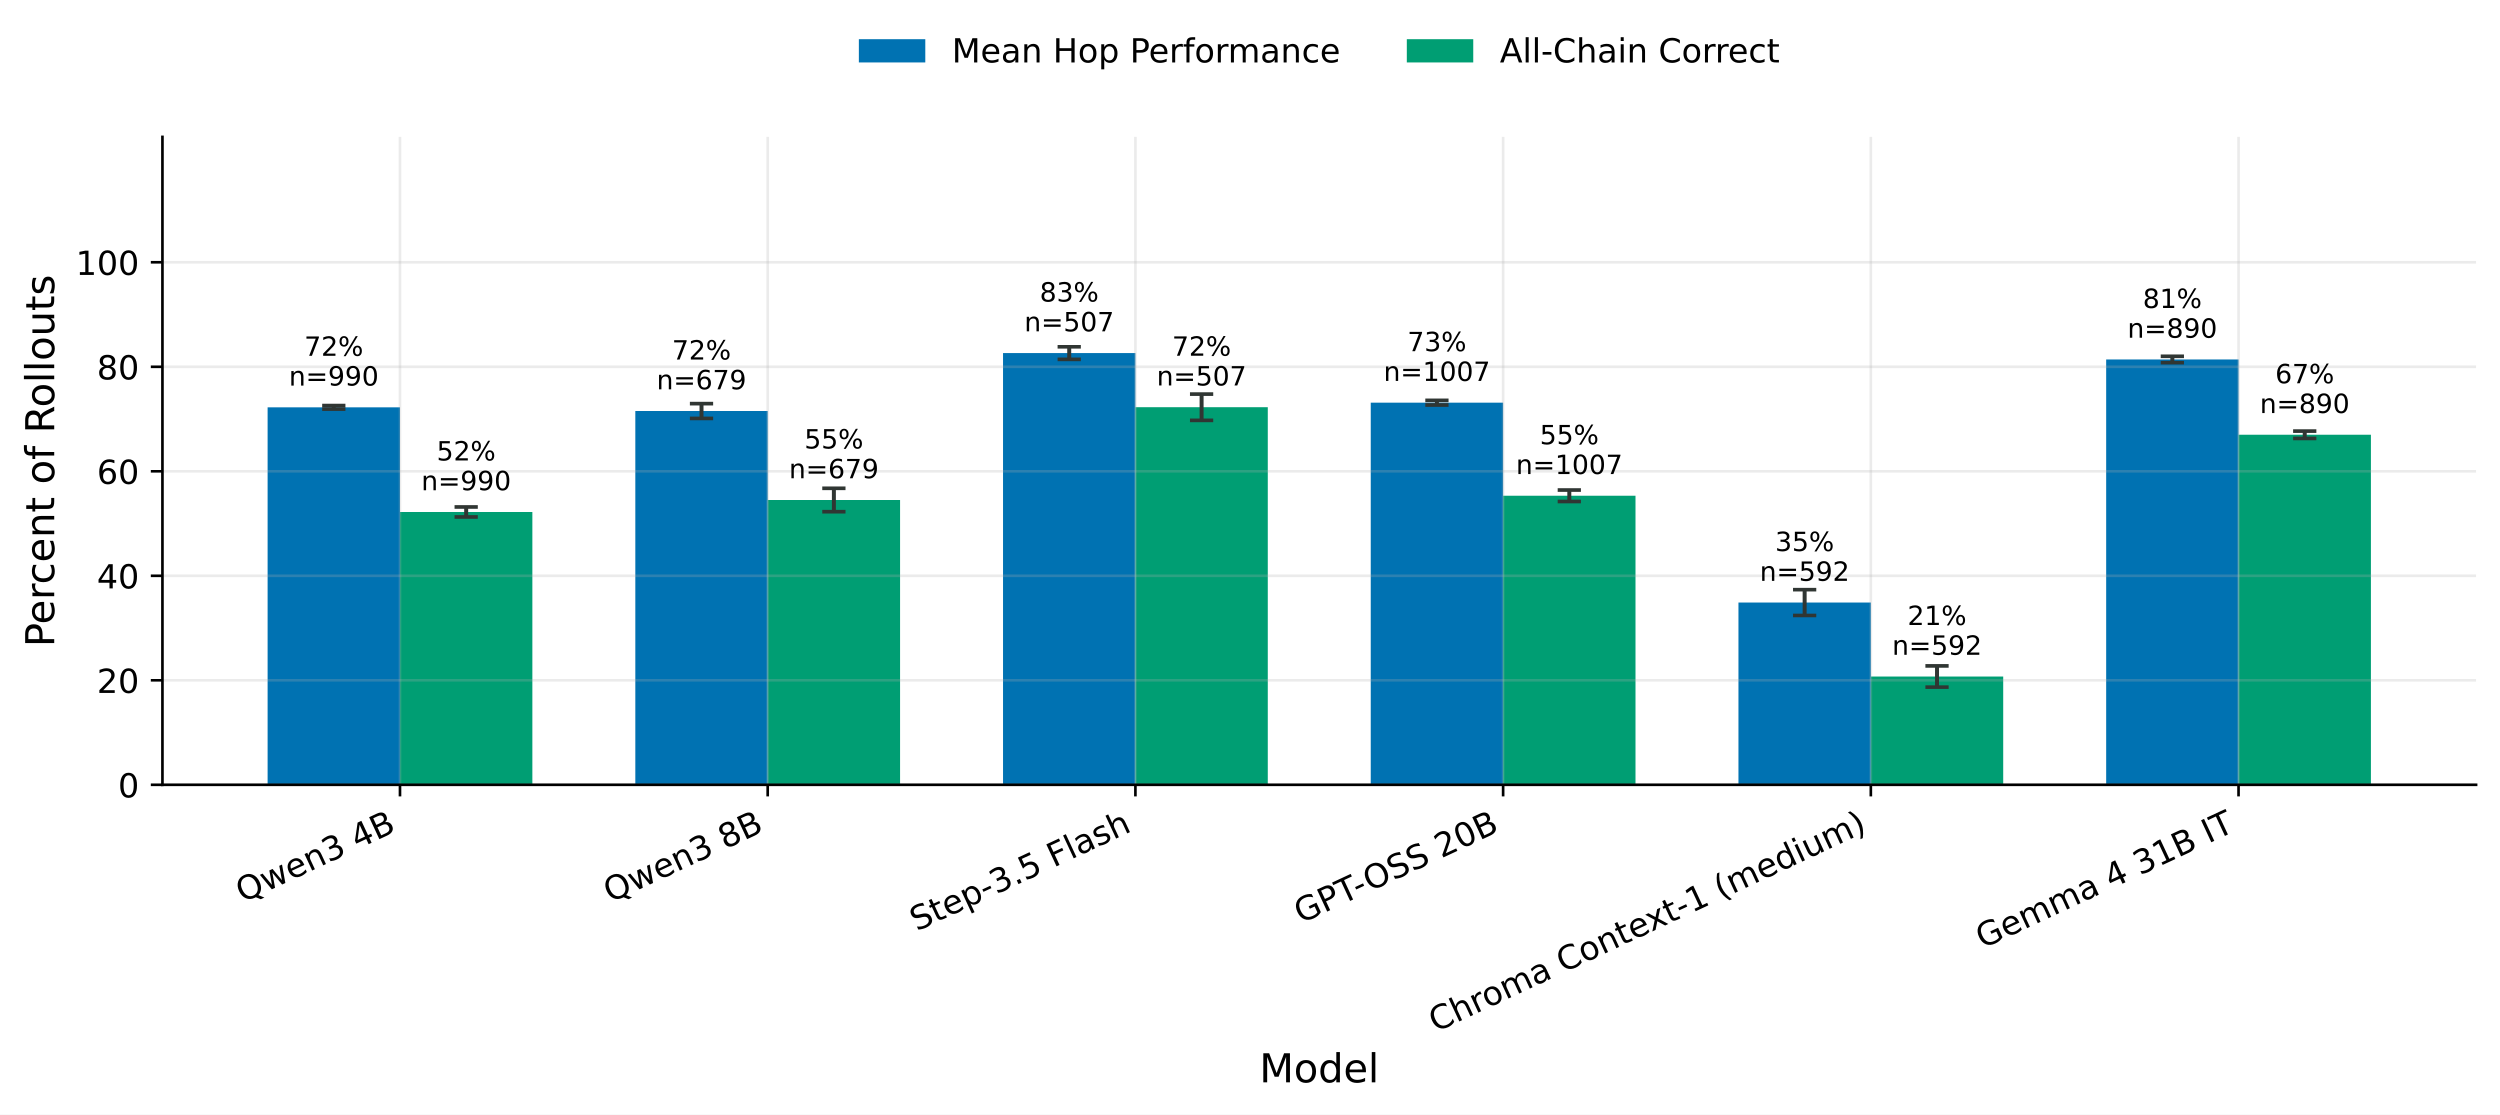
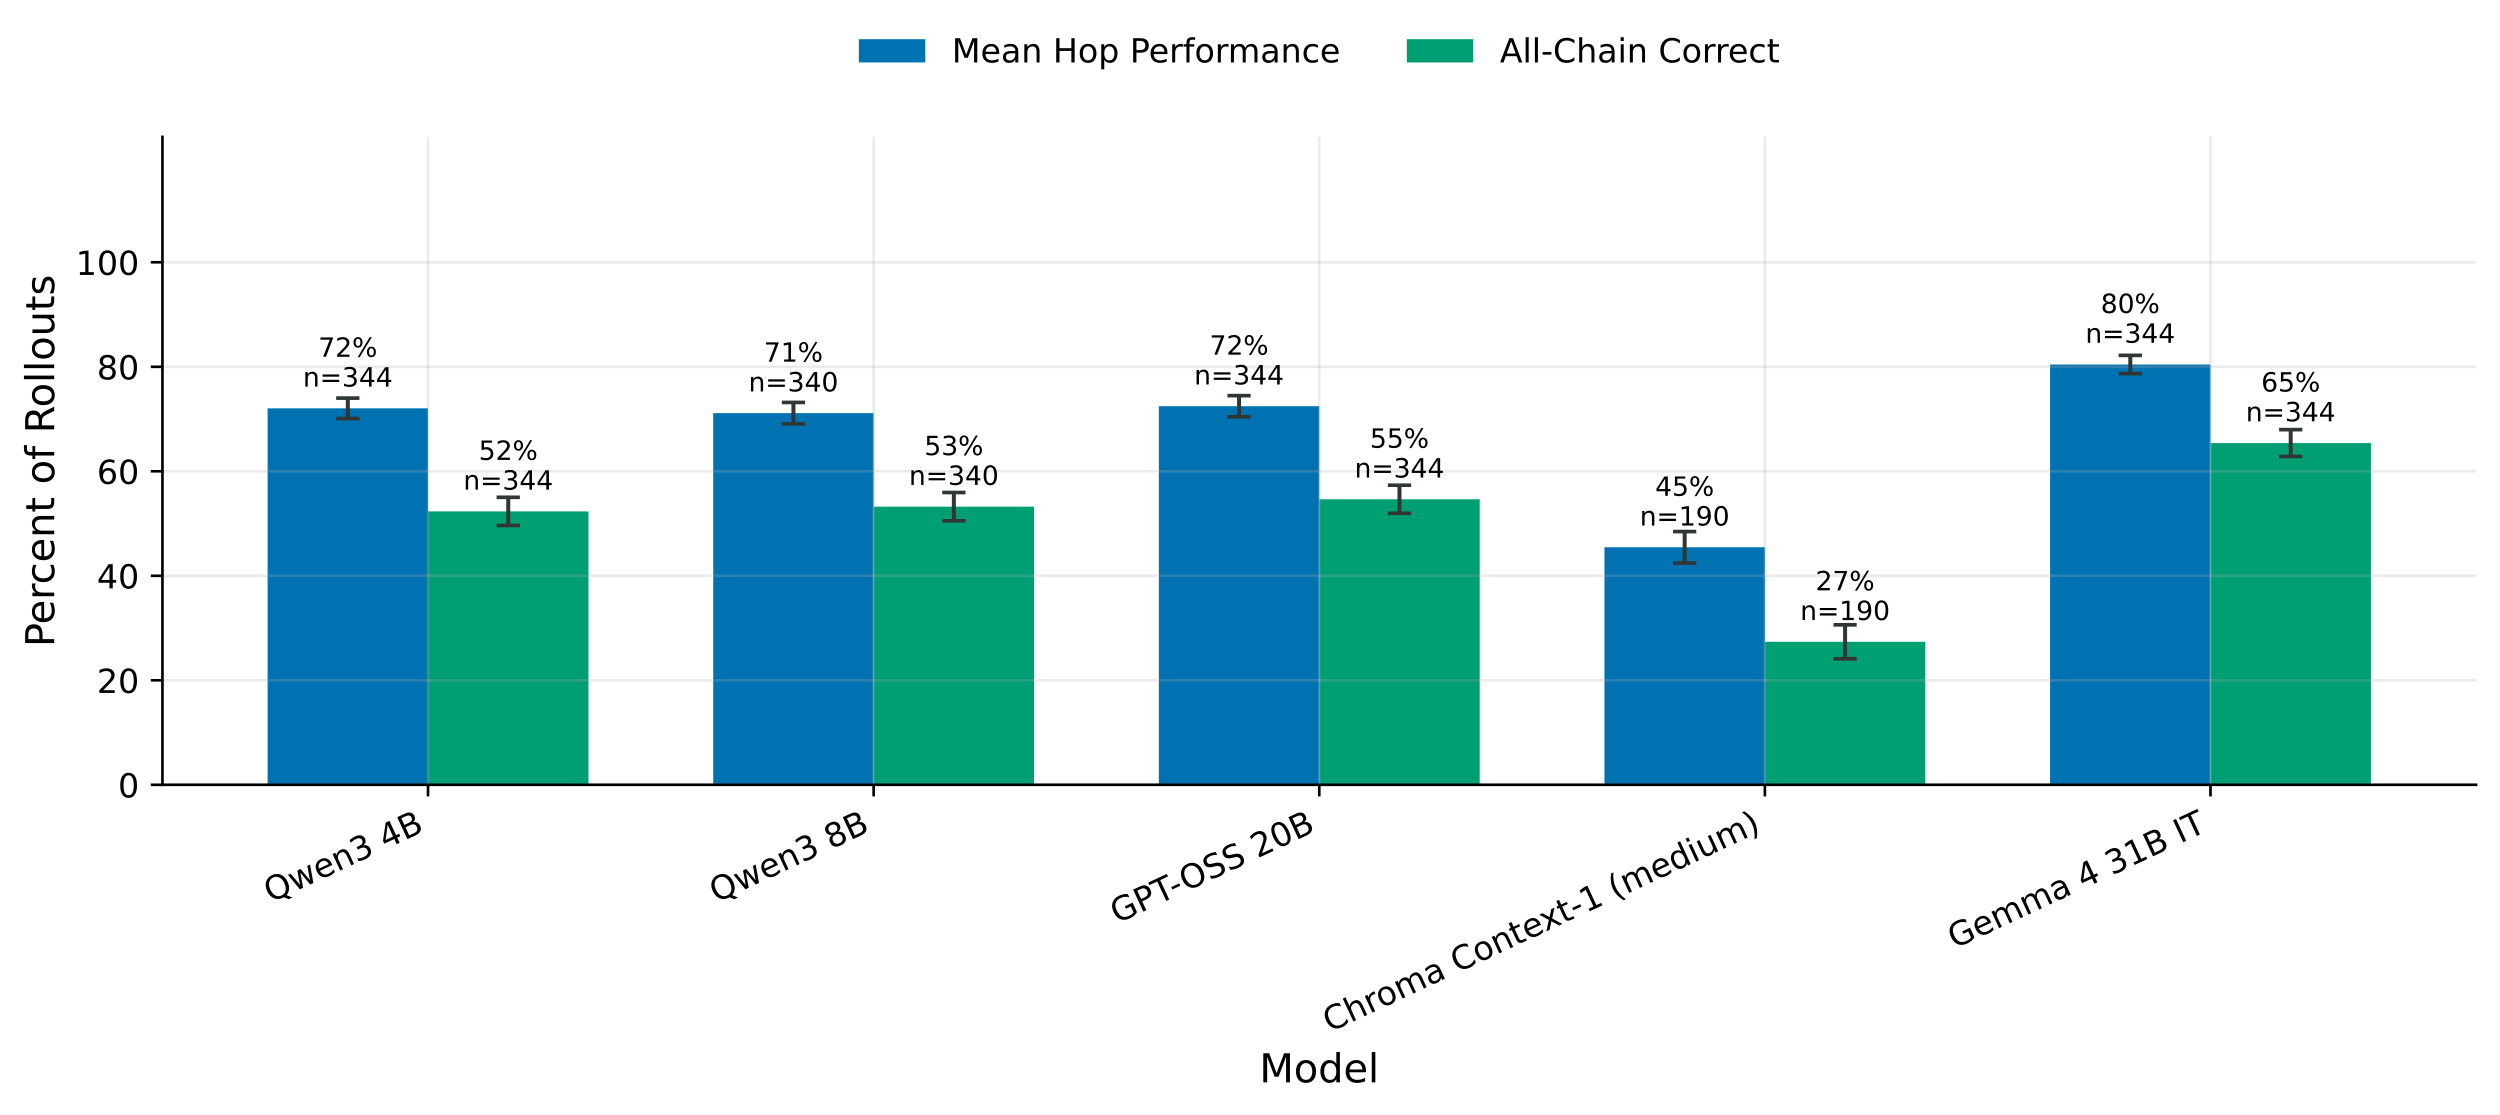
<svg xmlns="http://www.w3.org/2000/svg" xmlns:xlink="http://www.w3.org/1999/xlink" width="752.591pt" height="335.527pt" viewBox="0 0 752.591 335.527" version="1.1">
  <defs>
    <style type="text/css">*{stroke-linejoin: round; stroke-linecap: butt}</style>
  </defs>
  <g id="figure_1">
    <g id="patch_1">
      <path d="M 0 335.527 L 752.591 335.527 L 752.591 0 L 0 0 z " style="fill: #ffffff" />
    </g>
    <g id="axes_1">
      <g id="patch_2">
        <path d="M 48.901 236.254 L 745.391 236.254 L 745.391 41.209 L 48.901 41.209 z " style="fill: #ffffff" />
      </g>
      <g id="patch_3">
-         <path d="M 80.56 236.254 L 120.41 236.254 L 120.41 122.617 L 80.56 122.617 z " clip-path="url(#paaf85c815a)" style="fill: #0072b2" />
+         <path d="M 80.56 236.254 L 128.853 236.254 L 128.853 122.916 L 80.56 122.916 z " clip-path="url(#pded5671232)" style="fill: #0072b2" />
      </g>
      <g id="patch_4">
-         <path d="M 191.254 236.254 L 231.104 236.254 L 231.104 123.735 L 191.254 123.735 z " clip-path="url(#paaf85c815a)" style="fill: #0072b2" />
+         <path d="M 214.707 236.254 L 262.999 236.254 L 262.999 124.377 L 214.707 124.377 z " clip-path="url(#pded5671232)" style="fill: #0072b2" />
      </g>
      <g id="patch_5">
-         <path d="M 301.949 236.254 L 341.799 236.254 L 341.799 106.288 L 301.949 106.288 z " clip-path="url(#paaf85c815a)" style="fill: #0072b2" />
+         <path d="M 348.853 236.254 L 397.146 236.254 L 397.146 122.274 L 348.853 122.274 z " clip-path="url(#pded5671232)" style="fill: #0072b2" />
      </g>
      <g id="patch_6">
-         <path d="M 412.643 236.254 L 452.494 236.254 L 452.494 121.225 L 412.643 121.225 z " clip-path="url(#paaf85c815a)" style="fill: #0072b2" />
+         <path d="M 483 236.254 L 531.293 236.254 L 531.293 164.754 L 483 164.754 z " clip-path="url(#pded5671232)" style="fill: #0072b2" />
      </g>
      <g id="patch_7">
-         <path d="M 523.338 236.254 L 563.188 236.254 L 563.188 181.394 L 523.338 181.394 z " clip-path="url(#paaf85c815a)" style="fill: #0072b2" />
+         <path d="M 617.147 236.254 L 665.44 236.254 L 665.44 109.731 L 617.147 109.731 z " clip-path="url(#pded5671232)" style="fill: #0072b2" />
      </g>
      <g id="patch_8">
-         <path d="M 634.033 236.254 L 673.883 236.254 L 673.883 108.217 L 634.033 108.217 z " clip-path="url(#paaf85c815a)" style="fill: #0072b2" />
+         <path d="M 128.853 236.254 L 177.146 236.254 L 177.146 153.949 L 128.853 153.949 z " clip-path="url(#pded5671232)" style="fill: #009e73" />
      </g>
      <g id="patch_9">
-         <path d="M 120.41 236.254 L 160.26 236.254 L 160.26 154.122 L 120.41 154.122 z " clip-path="url(#paaf85c815a)" style="fill: #009e73" />
+         <path d="M 262.999 236.254 L 311.292 236.254 L 311.292 152.518 L 262.999 152.518 z " clip-path="url(#pded5671232)" style="fill: #009e73" />
      </g>
      <g id="patch_10">
-         <path d="M 231.104 236.254 L 270.954 236.254 L 270.954 150.515 L 231.104 150.515 z " clip-path="url(#paaf85c815a)" style="fill: #009e73" />
+         <path d="M 397.146 236.254 L 445.439 236.254 L 445.439 150.291 L 397.146 150.291 z " clip-path="url(#pded5671232)" style="fill: #009e73" />
      </g>
      <g id="patch_11">
-         <path d="M 341.799 236.254 L 381.649 236.254 L 381.649 122.586 L 341.799 122.586 z " clip-path="url(#paaf85c815a)" style="fill: #009e73" />
+         <path d="M 531.293 236.254 L 579.586 236.254 L 579.586 193.205 L 531.293 193.205 z " clip-path="url(#pded5671232)" style="fill: #009e73" />
      </g>
      <g id="patch_12">
-         <path d="M 452.494 236.254 L 492.344 236.254 L 492.344 149.243 L 452.494 149.243 z " clip-path="url(#paaf85c815a)" style="fill: #009e73" />
-       </g>
-       <g id="patch_13">
-         <path d="M 563.188 236.254 L 603.038 236.254 L 603.038 203.655 L 563.188 203.655 z " clip-path="url(#paaf85c815a)" style="fill: #009e73" />
-       </g>
-       <g id="patch_14">
-         <path d="M 673.883 236.254 L 713.733 236.254 L 713.733 130.88 L 673.883 130.88 z " clip-path="url(#paaf85c815a)" style="fill: #009e73" />
+         <path d="M 665.44 236.254 L 713.733 236.254 L 713.733 133.373 L 665.44 133.373 z " clip-path="url(#pded5671232)" style="fill: #009e73" />
      </g>
      <g id="matplotlib.axis_1">
        <g id="xtick_1">
          <g id="line2d_1">
-             <path d="M 120.41 236.254 L 120.41 41.209 " clip-path="url(#paaf85c815a)" style="fill: none; stroke: #b0b0b0; stroke-opacity: 0.25; stroke-width: 0.8; stroke-linecap: square" />
+             <path d="M 128.853 236.254 L 128.853 41.209 " clip-path="url(#pded5671232)" style="fill: none; stroke: #b0b0b0; stroke-opacity: 0.25; stroke-width: 0.8; stroke-linecap: square" />
          </g>
          <g id="line2d_2">
            <defs>
-               <path id="mf82cfc9a22" d="M 0 0 L 0 3.5 " style="stroke: #000000; stroke-width: 0.8" />
+               <path id="m32d844a639" d="M 0 0 L 0 3.5 " style="stroke: #000000; stroke-width: 0.8" />
            </defs>
            <g>
-               <use xlink:href="#mf82cfc9a22" x="120.41" y="236.254" style="stroke: #000000; stroke-width: 0.8" />
+               <use xlink:href="#m32d844a639" x="128.853" y="236.254" style="stroke: #000000; stroke-width: 0.8" />
            </g>
          </g>
          <g id="text_1">
-             <text style="font-size: 10px; font-family: 'DejaVu Sans', 'Bitstream Vera Sans', 'Computer Modern Sans Serif', 'Lucida Grande', 'Verdana', 'Geneva', 'Lucid', 'Arial', 'Helvetica', 'Avant Garde', sans-serif" transform="translate(73.03317 271.823) rotate(-25)">Qwen3 4B</text>
+             <text style="font-size: 10px; font-family: 'DejaVu Sans', 'Bitstream Vera Sans', 'Computer Modern Sans Serif', 'Lucida Grande', 'Verdana', 'Geneva', 'Lucid', 'Arial', 'Helvetica', 'Avant Garde', sans-serif" transform="translate(81.47597 271.823) rotate(-25)">Qwen3 4B</text>
          </g>
        </g>
        <g id="xtick_2">
          <g id="line2d_3">
-             <path d="M 231.104 236.254 L 231.104 41.209 " clip-path="url(#paaf85c815a)" style="fill: none; stroke: #b0b0b0; stroke-opacity: 0.25; stroke-width: 0.8; stroke-linecap: square" />
+             <path d="M 262.999 236.254 L 262.999 41.209 " clip-path="url(#pded5671232)" style="fill: none; stroke: #b0b0b0; stroke-opacity: 0.25; stroke-width: 0.8; stroke-linecap: square" />
          </g>
          <g id="line2d_4">
            <g>
-               <use xlink:href="#mf82cfc9a22" x="231.104" y="236.254" style="stroke: #000000; stroke-width: 0.8" />
+               <use xlink:href="#m32d844a639" x="262.999" y="236.254" style="stroke: #000000; stroke-width: 0.8" />
            </g>
          </g>
          <g id="text_2">
-             <text style="font-size: 10px; font-family: 'DejaVu Sans', 'Bitstream Vera Sans', 'Computer Modern Sans Serif', 'Lucida Grande', 'Verdana', 'Geneva', 'Lucid', 'Arial', 'Helvetica', 'Avant Garde', sans-serif" transform="translate(183.7277 271.823) rotate(-25)">Qwen3 8B</text>
+             <text style="font-size: 10px; font-family: 'DejaVu Sans', 'Bitstream Vera Sans', 'Computer Modern Sans Serif', 'Lucida Grande', 'Verdana', 'Geneva', 'Lucid', 'Arial', 'Helvetica', 'Avant Garde', sans-serif" transform="translate(215.6227 271.823) rotate(-25)">Qwen3 8B</text>
          </g>
        </g>
        <g id="xtick_3">
          <g id="line2d_5">
-             <path d="M 341.799 236.254 L 341.799 41.209 " clip-path="url(#paaf85c815a)" style="fill: none; stroke: #b0b0b0; stroke-opacity: 0.25; stroke-width: 0.8; stroke-linecap: square" />
+             <path d="M 397.146 236.254 L 397.146 41.209 " clip-path="url(#pded5671232)" style="fill: none; stroke: #b0b0b0; stroke-opacity: 0.25; stroke-width: 0.8; stroke-linecap: square" />
          </g>
          <g id="line2d_6">
            <g>
-               <use xlink:href="#mf82cfc9a22" x="341.799" y="236.254" style="stroke: #000000; stroke-width: 0.8" />
+               <use xlink:href="#m32d844a639" x="397.146" y="236.254" style="stroke: #000000; stroke-width: 0.8" />
            </g>
          </g>
          <g id="text_3">
-             <text style="font-size: 10px; font-family: 'DejaVu Sans', 'Bitstream Vera Sans', 'Computer Modern Sans Serif', 'Lucida Grande', 'Verdana', 'Geneva', 'Lucid', 'Arial', 'Helvetica', 'Avant Garde', sans-serif" transform="translate(275.9704 280.4272) rotate(-25)">Step-3.5 Flash</text>
+             <text style="font-size: 10px; font-family: 'DejaVu Sans', 'Bitstream Vera Sans', 'Computer Modern Sans Serif', 'Lucida Grande', 'Verdana', 'Geneva', 'Lucid', 'Arial', 'Helvetica', 'Avant Garde', sans-serif" transform="translate(336.2797 278.1134) rotate(-25)">GPT-OSS 20B</text>
          </g>
        </g>
        <g id="xtick_4">
          <g id="line2d_7">
-             <path d="M 452.494 236.254 L 452.494 41.209 " clip-path="url(#paaf85c815a)" style="fill: none; stroke: #b0b0b0; stroke-opacity: 0.25; stroke-width: 0.8; stroke-linecap: square" />
+             <path d="M 531.293 236.254 L 531.293 41.209 " clip-path="url(#pded5671232)" style="fill: none; stroke: #b0b0b0; stroke-opacity: 0.25; stroke-width: 0.8; stroke-linecap: square" />
          </g>
          <g id="line2d_8">
            <g>
-               <use xlink:href="#mf82cfc9a22" x="452.494" y="236.254" style="stroke: #000000; stroke-width: 0.8" />
+               <use xlink:href="#m32d844a639" x="531.293" y="236.254" style="stroke: #000000; stroke-width: 0.8" />
            </g>
          </g>
          <g id="text_4">
-             <text style="font-size: 10px; font-family: 'DejaVu Sans', 'Bitstream Vera Sans', 'Computer Modern Sans Serif', 'Lucida Grande', 'Verdana', 'Geneva', 'Lucid', 'Arial', 'Helvetica', 'Avant Garde', sans-serif" transform="translate(391.6269 278.1134) rotate(-25)">GPT-OSS 20B</text>
+             <text style="font-size: 10px; font-family: 'DejaVu Sans', 'Bitstream Vera Sans', 'Computer Modern Sans Serif', 'Lucida Grande', 'Verdana', 'Geneva', 'Lucid', 'Arial', 'Helvetica', 'Avant Garde', sans-serif" transform="translate(400.2697 310.828) rotate(-25)">Chroma Context-1 (medium)</text>
          </g>
        </g>
        <g id="xtick_5">
          <g id="line2d_9">
-             <path d="M 563.188 236.254 L 563.188 41.209 " clip-path="url(#paaf85c815a)" style="fill: none; stroke: #b0b0b0; stroke-opacity: 0.25; stroke-width: 0.8; stroke-linecap: square" />
+             <path d="M 665.44 236.254 L 665.44 41.209 " clip-path="url(#pded5671232)" style="fill: none; stroke: #b0b0b0; stroke-opacity: 0.25; stroke-width: 0.8; stroke-linecap: square" />
          </g>
          <g id="line2d_10">
            <g>
-               <use xlink:href="#mf82cfc9a22" x="563.188" y="236.254" style="stroke: #000000; stroke-width: 0.8" />
+               <use xlink:href="#m32d844a639" x="665.44" y="236.254" style="stroke: #000000; stroke-width: 0.8" />
            </g>
          </g>
          <g id="text_5">
-             <text style="font-size: 10px; font-family: 'DejaVu Sans', 'Bitstream Vera Sans', 'Computer Modern Sans Serif', 'Lucida Grande', 'Verdana', 'Geneva', 'Lucid', 'Arial', 'Helvetica', 'Avant Garde', sans-serif" transform="translate(432.1648 310.828) rotate(-25)">Chroma Context-1 (medium)</text>
-           </g>
-         </g>
-         <g id="xtick_6">
-           <g id="line2d_11">
-             <path d="M 673.883 236.254 L 673.883 41.209 " clip-path="url(#paaf85c815a)" style="fill: none; stroke: #b0b0b0; stroke-opacity: 0.25; stroke-width: 0.8; stroke-linecap: square" />
-           </g>
-           <g id="line2d_12">
-             <g>
-               <use xlink:href="#mf82cfc9a22" x="673.883" y="236.254" style="stroke: #000000; stroke-width: 0.8" />
-             </g>
-           </g>
-           <g id="text_6">
-             <text style="font-size: 10px; font-family: 'DejaVu Sans', 'Bitstream Vera Sans', 'Computer Modern Sans Serif', 'Lucida Grande', 'Verdana', 'Geneva', 'Lucid', 'Arial', 'Helvetica', 'Avant Garde', sans-serif" transform="translate(596.8271 285.6624) rotate(-25)">Gemma 4 31B IT</text>
-           </g>
-         </g>
-         <g id="text_7">
+             <text style="font-size: 10px; font-family: 'DejaVu Sans', 'Bitstream Vera Sans', 'Computer Modern Sans Serif', 'Lucida Grande', 'Verdana', 'Geneva', 'Lucid', 'Arial', 'Helvetica', 'Avant Garde', sans-serif" transform="translate(588.3843 285.6624) rotate(-25)">Gemma 4 31B IT</text>
+           </g>
+         </g>
+         <g id="text_6">
          <text style="font-size: 12px; font-family: 'DejaVu Sans', 'Bitstream Vera Sans', 'Computer Modern Sans Serif', 'Lucida Grande', 'Verdana', 'Geneva', 'Lucid', 'Arial', 'Helvetica', 'Avant Garde', sans-serif; text-anchor: middle" x="397.146" y="325.831" transform="rotate(-0 397.1463 325.831)">Model</text>
        </g>
      </g>
      <g id="matplotlib.axis_2">
        <g id="ytick_1">
+           <g id="line2d_11">
+             <path d="M 48.901 236.254 L 745.391 236.254 " clip-path="url(#pded5671232)" style="fill: none; stroke: #b0b0b0; stroke-opacity: 0.25; stroke-width: 0.8; stroke-linecap: square" />
+           </g>
+           <g id="line2d_12">
+             <defs>
+               <path id="me142eafd50" d="M 0 0 L -3.5 0 " style="stroke: #000000; stroke-width: 0.8" />
+             </defs>
+             <g>
+               <use xlink:href="#me142eafd50" x="48.901" y="236.254" style="stroke: #000000; stroke-width: 0.8" />
+             </g>
+           </g>
+           <g id="text_7">
+             <text style="font-size: 10px; font-family: 'DejaVu Sans', 'Bitstream Vera Sans', 'Computer Modern Sans Serif', 'Lucida Grande', 'Verdana', 'Geneva', 'Lucid', 'Arial', 'Helvetica', 'Avant Garde', sans-serif; text-anchor: end" x="41.901" y="240.053" transform="rotate(-0 41.90125 240.0534)">0</text>
+           </g>
+         </g>
+         <g id="ytick_2">
          <g id="line2d_13">
-             <path d="M 48.901 236.254 L 745.391 236.254 " clip-path="url(#paaf85c815a)" style="fill: none; stroke: #b0b0b0; stroke-opacity: 0.25; stroke-width: 0.8; stroke-linecap: square" />
+             <path d="M 48.901 204.795 L 745.391 204.795 " clip-path="url(#pded5671232)" style="fill: none; stroke: #b0b0b0; stroke-opacity: 0.25; stroke-width: 0.8; stroke-linecap: square" />
          </g>
          <g id="line2d_14">
-             <defs>
-               <path id="ma23578dc50" d="M 0 0 L -3.5 0 " style="stroke: #000000; stroke-width: 0.8" />
-             </defs>
-             <g>
-               <use xlink:href="#ma23578dc50" x="48.901" y="236.254" style="stroke: #000000; stroke-width: 0.8" />
+             <g>
+               <use xlink:href="#me142eafd50" x="48.901" y="204.795" style="stroke: #000000; stroke-width: 0.8" />
            </g>
          </g>
          <g id="text_8">
-             <text style="font-size: 10px; font-family: 'DejaVu Sans', 'Bitstream Vera Sans', 'Computer Modern Sans Serif', 'Lucida Grande', 'Verdana', 'Geneva', 'Lucid', 'Arial', 'Helvetica', 'Avant Garde', sans-serif; text-anchor: end" x="41.901" y="240.053" transform="rotate(-0 41.90125 240.0534)">0</text>
-           </g>
-         </g>
-         <g id="ytick_2">
+             <text style="font-size: 10px; font-family: 'DejaVu Sans', 'Bitstream Vera Sans', 'Computer Modern Sans Serif', 'Lucida Grande', 'Verdana', 'Geneva', 'Lucid', 'Arial', 'Helvetica', 'Avant Garde', sans-serif; text-anchor: end" x="41.901" y="208.594" transform="rotate(-0 41.90125 208.5945)">20</text>
+           </g>
+         </g>
+         <g id="ytick_3">
          <g id="line2d_15">
-             <path d="M 48.901 204.795 L 745.391 204.795 " clip-path="url(#paaf85c815a)" style="fill: none; stroke: #b0b0b0; stroke-opacity: 0.25; stroke-width: 0.8; stroke-linecap: square" />
+             <path d="M 48.901 173.336 L 745.391 173.336 " clip-path="url(#pded5671232)" style="fill: none; stroke: #b0b0b0; stroke-opacity: 0.25; stroke-width: 0.8; stroke-linecap: square" />
          </g>
          <g id="line2d_16">
            <g>
-               <use xlink:href="#ma23578dc50" x="48.901" y="204.795" style="stroke: #000000; stroke-width: 0.8" />
+               <use xlink:href="#me142eafd50" x="48.901" y="173.336" style="stroke: #000000; stroke-width: 0.8" />
            </g>
          </g>
          <g id="text_9">
-             <text style="font-size: 10px; font-family: 'DejaVu Sans', 'Bitstream Vera Sans', 'Computer Modern Sans Serif', 'Lucida Grande', 'Verdana', 'Geneva', 'Lucid', 'Arial', 'Helvetica', 'Avant Garde', sans-serif; text-anchor: end" x="41.901" y="208.594" transform="rotate(-0 41.90125 208.5945)">20</text>
-           </g>
-         </g>
-         <g id="ytick_3">
+             <text style="font-size: 10px; font-family: 'DejaVu Sans', 'Bitstream Vera Sans', 'Computer Modern Sans Serif', 'Lucida Grande', 'Verdana', 'Geneva', 'Lucid', 'Arial', 'Helvetica', 'Avant Garde', sans-serif; text-anchor: end" x="41.901" y="177.136" transform="rotate(-0 41.90125 177.1356)">40</text>
+           </g>
+         </g>
+         <g id="ytick_4">
          <g id="line2d_17">
-             <path d="M 48.901 173.336 L 745.391 173.336 " clip-path="url(#paaf85c815a)" style="fill: none; stroke: #b0b0b0; stroke-opacity: 0.25; stroke-width: 0.8; stroke-linecap: square" />
+             <path d="M 48.901 141.877 L 745.391 141.877 " clip-path="url(#pded5671232)" style="fill: none; stroke: #b0b0b0; stroke-opacity: 0.25; stroke-width: 0.8; stroke-linecap: square" />
          </g>
          <g id="line2d_18">
            <g>
-               <use xlink:href="#ma23578dc50" x="48.901" y="173.336" style="stroke: #000000; stroke-width: 0.8" />
+               <use xlink:href="#me142eafd50" x="48.901" y="141.877" style="stroke: #000000; stroke-width: 0.8" />
            </g>
          </g>
          <g id="text_10">
-             <text style="font-size: 10px; font-family: 'DejaVu Sans', 'Bitstream Vera Sans', 'Computer Modern Sans Serif', 'Lucida Grande', 'Verdana', 'Geneva', 'Lucid', 'Arial', 'Helvetica', 'Avant Garde', sans-serif; text-anchor: end" x="41.901" y="177.136" transform="rotate(-0 41.90125 177.1356)">40</text>
-           </g>
-         </g>
-         <g id="ytick_4">
+             <text style="font-size: 10px; font-family: 'DejaVu Sans', 'Bitstream Vera Sans', 'Computer Modern Sans Serif', 'Lucida Grande', 'Verdana', 'Geneva', 'Lucid', 'Arial', 'Helvetica', 'Avant Garde', sans-serif; text-anchor: end" x="41.901" y="145.677" transform="rotate(-0 41.90125 145.6767)">60</text>
+           </g>
+         </g>
+         <g id="ytick_5">
          <g id="line2d_19">
-             <path d="M 48.901 141.877 L 745.391 141.877 " clip-path="url(#paaf85c815a)" style="fill: none; stroke: #b0b0b0; stroke-opacity: 0.25; stroke-width: 0.8; stroke-linecap: square" />
+             <path d="M 48.901 110.419 L 745.391 110.419 " clip-path="url(#pded5671232)" style="fill: none; stroke: #b0b0b0; stroke-opacity: 0.25; stroke-width: 0.8; stroke-linecap: square" />
          </g>
          <g id="line2d_20">
            <g>
-               <use xlink:href="#ma23578dc50" x="48.901" y="141.877" style="stroke: #000000; stroke-width: 0.8" />
+               <use xlink:href="#me142eafd50" x="48.901" y="110.419" style="stroke: #000000; stroke-width: 0.8" />
            </g>
          </g>
          <g id="text_11">
-             <text style="font-size: 10px; font-family: 'DejaVu Sans', 'Bitstream Vera Sans', 'Computer Modern Sans Serif', 'Lucida Grande', 'Verdana', 'Geneva', 'Lucid', 'Arial', 'Helvetica', 'Avant Garde', sans-serif; text-anchor: end" x="41.901" y="145.677" transform="rotate(-0 41.90125 145.6767)">60</text>
-           </g>
-         </g>
-         <g id="ytick_5">
+             <text style="font-size: 10px; font-family: 'DejaVu Sans', 'Bitstream Vera Sans', 'Computer Modern Sans Serif', 'Lucida Grande', 'Verdana', 'Geneva', 'Lucid', 'Arial', 'Helvetica', 'Avant Garde', sans-serif; text-anchor: end" x="41.901" y="114.218" transform="rotate(-0 41.90125 114.2178)">80</text>
+           </g>
+         </g>
+         <g id="ytick_6">
          <g id="line2d_21">
-             <path d="M 48.901 110.419 L 745.391 110.419 " clip-path="url(#paaf85c815a)" style="fill: none; stroke: #b0b0b0; stroke-opacity: 0.25; stroke-width: 0.8; stroke-linecap: square" />
+             <path d="M 48.901 78.96 L 745.391 78.96 " clip-path="url(#pded5671232)" style="fill: none; stroke: #b0b0b0; stroke-opacity: 0.25; stroke-width: 0.8; stroke-linecap: square" />
          </g>
          <g id="line2d_22">
            <g>
-               <use xlink:href="#ma23578dc50" x="48.901" y="110.419" style="stroke: #000000; stroke-width: 0.8" />
+               <use xlink:href="#me142eafd50" x="48.901" y="78.96" style="stroke: #000000; stroke-width: 0.8" />
            </g>
          </g>
          <g id="text_12">
-             <text style="font-size: 10px; font-family: 'DejaVu Sans', 'Bitstream Vera Sans', 'Computer Modern Sans Serif', 'Lucida Grande', 'Verdana', 'Geneva', 'Lucid', 'Arial', 'Helvetica', 'Avant Garde', sans-serif; text-anchor: end" x="41.901" y="114.218" transform="rotate(-0 41.90125 114.2178)">80</text>
-           </g>
-         </g>
-         <g id="ytick_6">
-           <g id="line2d_23">
-             <path d="M 48.901 78.96 L 745.391 78.96 " clip-path="url(#paaf85c815a)" style="fill: none; stroke: #b0b0b0; stroke-opacity: 0.25; stroke-width: 0.8; stroke-linecap: square" />
-           </g>
-           <g id="line2d_24">
-             <g>
-               <use xlink:href="#ma23578dc50" x="48.901" y="78.96" style="stroke: #000000; stroke-width: 0.8" />
-             </g>
-           </g>
-           <g id="text_13">
            <text style="font-size: 10px; font-family: 'DejaVu Sans', 'Bitstream Vera Sans', 'Computer Modern Sans Serif', 'Lucida Grande', 'Verdana', 'Geneva', 'Lucid', 'Arial', 'Helvetica', 'Avant Garde', sans-serif; text-anchor: end" x="41.901" y="82.759" transform="rotate(-0 41.90125 82.75892)">100</text>
          </g>
        </g>
-         <g id="text_14">
+         <g id="text_13">
          <text style="font-size: 12px; font-family: 'DejaVu Sans', 'Bitstream Vera Sans', 'Computer Modern Sans Serif', 'Lucida Grande', 'Verdana', 'Geneva', 'Lucid', 'Arial', 'Helvetica', 'Avant Garde', sans-serif; text-anchor: middle" x="16.318" y="138.732" transform="rotate(-90 16.31812 138.7316)">Percent of Rollouts</text>
        </g>
      </g>
      <g id="LineCollection_1">
-         <path d="M 100.485 123.153 L 100.485 122.08 " clip-path="url(#paaf85c815a)" style="fill: none; stroke: #303633; stroke-width: 1.2" />
-         <path d="M 211.179 125.959 L 211.179 121.51 " clip-path="url(#paaf85c815a)" style="fill: none; stroke: #303633; stroke-width: 1.2" />
-         <path d="M 321.874 108.177 L 321.874 104.4 " clip-path="url(#paaf85c815a)" style="fill: none; stroke: #303633; stroke-width: 1.2" />
-         <path d="M 432.568 121.926 L 432.568 120.523 " clip-path="url(#paaf85c815a)" style="fill: none; stroke: #303633; stroke-width: 1.2" />
-         <path d="M 543.263 185.279 L 543.263 177.51 " clip-path="url(#paaf85c815a)" style="fill: none; stroke: #303633; stroke-width: 1.2" />
-         <path d="M 653.958 109.175 L 653.958 107.259 " clip-path="url(#paaf85c815a)" style="fill: none; stroke: #303633; stroke-width: 1.2" />
+         <path d="M 104.706 125.996 L 104.706 119.836 " clip-path="url(#pded5671232)" style="fill: none; stroke: #303633; stroke-width: 1.2" />
+         <path d="M 238.853 127.6 L 238.853 121.154 " clip-path="url(#pded5671232)" style="fill: none; stroke: #303633; stroke-width: 1.2" />
+         <path d="M 373 125.455 L 373 119.094 " clip-path="url(#pded5671232)" style="fill: none; stroke: #303633; stroke-width: 1.2" />
+         <path d="M 507.147 169.486 L 507.147 160.022 " clip-path="url(#pded5671232)" style="fill: none; stroke: #303633; stroke-width: 1.2" />
+         <path d="M 641.293 112.487 L 641.293 106.974 " clip-path="url(#pded5671232)" style="fill: none; stroke: #303633; stroke-width: 1.2" />
+       </g>
+       <g id="line2d_23">
+         <defs>
+           <path id="me59ef9500a" d="M 3.5 0 L -3.5 -0 " style="stroke: #303633; stroke-width: 1.1" />
+         </defs>
+         <g clip-path="url(#pded5671232)">
+           <use xlink:href="#me59ef9500a" x="104.706" y="125.996" style="fill: #1f77b4; stroke: #303633; stroke-width: 1.1" />
+           <use xlink:href="#me59ef9500a" x="238.853" y="127.6" style="fill: #1f77b4; stroke: #303633; stroke-width: 1.1" />
+           <use xlink:href="#me59ef9500a" x="373" y="125.455" style="fill: #1f77b4; stroke: #303633; stroke-width: 1.1" />
+           <use xlink:href="#me59ef9500a" x="507.147" y="169.486" style="fill: #1f77b4; stroke: #303633; stroke-width: 1.1" />
+           <use xlink:href="#me59ef9500a" x="641.293" y="112.487" style="fill: #1f77b4; stroke: #303633; stroke-width: 1.1" />
+         </g>
+       </g>
+       <g id="line2d_24">
+         <g clip-path="url(#pded5671232)">
+           <use xlink:href="#me59ef9500a" x="104.706" y="119.836" style="fill: #1f77b4; stroke: #303633; stroke-width: 1.1" />
+           <use xlink:href="#me59ef9500a" x="238.853" y="121.154" style="fill: #1f77b4; stroke: #303633; stroke-width: 1.1" />
+           <use xlink:href="#me59ef9500a" x="373" y="119.094" style="fill: #1f77b4; stroke: #303633; stroke-width: 1.1" />
+           <use xlink:href="#me59ef9500a" x="507.147" y="160.022" style="fill: #1f77b4; stroke: #303633; stroke-width: 1.1" />
+           <use xlink:href="#me59ef9500a" x="641.293" y="106.974" style="fill: #1f77b4; stroke: #303633; stroke-width: 1.1" />
+         </g>
+       </g>
+       <g id="LineCollection_2">
+         <path d="M 152.999 158.191 L 152.999 149.707 " clip-path="url(#pded5671232)" style="fill: none; stroke: #303633; stroke-width: 1.2" />
+         <path d="M 287.146 156.781 L 287.146 148.255 " clip-path="url(#pded5671232)" style="fill: none; stroke: #303633; stroke-width: 1.2" />
+         <path d="M 421.293 154.519 L 421.293 146.063 " clip-path="url(#pded5671232)" style="fill: none; stroke: #303633; stroke-width: 1.2" />
+         <path d="M 555.439 198.306 L 555.439 188.104 " clip-path="url(#pded5671232)" style="fill: none; stroke: #303633; stroke-width: 1.2" />
+         <path d="M 689.586 137.413 L 689.586 129.333 " clip-path="url(#pded5671232)" style="fill: none; stroke: #303633; stroke-width: 1.2" />
      </g>
      <g id="line2d_25">
-         <defs>
-           <path id="m259511e188" d="M 3.5 0 L -3.5 -0 " style="stroke: #303633; stroke-width: 1.1" />
-         </defs>
-         <g clip-path="url(#paaf85c815a)">
-           <use xlink:href="#m259511e188" x="100.485" y="123.153" style="fill: #1f77b4; stroke: #303633; stroke-width: 1.1" />
-           <use xlink:href="#m259511e188" x="211.179" y="125.959" style="fill: #1f77b4; stroke: #303633; stroke-width: 1.1" />
-           <use xlink:href="#m259511e188" x="321.874" y="108.177" style="fill: #1f77b4; stroke: #303633; stroke-width: 1.1" />
-           <use xlink:href="#m259511e188" x="432.568" y="121.926" style="fill: #1f77b4; stroke: #303633; stroke-width: 1.1" />
-           <use xlink:href="#m259511e188" x="543.263" y="185.279" style="fill: #1f77b4; stroke: #303633; stroke-width: 1.1" />
-           <use xlink:href="#m259511e188" x="653.958" y="109.175" style="fill: #1f77b4; stroke: #303633; stroke-width: 1.1" />
+         <g clip-path="url(#pded5671232)">
+           <use xlink:href="#me59ef9500a" x="152.999" y="158.191" style="fill: #1f77b4; stroke: #303633; stroke-width: 1.1" />
+           <use xlink:href="#me59ef9500a" x="287.146" y="156.781" style="fill: #1f77b4; stroke: #303633; stroke-width: 1.1" />
+           <use xlink:href="#me59ef9500a" x="421.293" y="154.519" style="fill: #1f77b4; stroke: #303633; stroke-width: 1.1" />
+           <use xlink:href="#me59ef9500a" x="555.439" y="198.306" style="fill: #1f77b4; stroke: #303633; stroke-width: 1.1" />
+           <use xlink:href="#me59ef9500a" x="689.586" y="137.413" style="fill: #1f77b4; stroke: #303633; stroke-width: 1.1" />
        </g>
      </g>
      <g id="line2d_26">
-         <g clip-path="url(#paaf85c815a)">
-           <use xlink:href="#m259511e188" x="100.485" y="122.08" style="fill: #1f77b4; stroke: #303633; stroke-width: 1.1" />
-           <use xlink:href="#m259511e188" x="211.179" y="121.51" style="fill: #1f77b4; stroke: #303633; stroke-width: 1.1" />
-           <use xlink:href="#m259511e188" x="321.874" y="104.4" style="fill: #1f77b4; stroke: #303633; stroke-width: 1.1" />
-           <use xlink:href="#m259511e188" x="432.568" y="120.523" style="fill: #1f77b4; stroke: #303633; stroke-width: 1.1" />
-           <use xlink:href="#m259511e188" x="543.263" y="177.51" style="fill: #1f77b4; stroke: #303633; stroke-width: 1.1" />
-           <use xlink:href="#m259511e188" x="653.958" y="107.259" style="fill: #1f77b4; stroke: #303633; stroke-width: 1.1" />
-         </g>
-       </g>
-       <g id="LineCollection_2">
-         <path d="M 140.335 155.629 L 140.335 152.615 " clip-path="url(#paaf85c815a)" style="fill: none; stroke: #303633; stroke-width: 1.2" />
-         <path d="M 251.029 154.035 L 251.029 146.995 " clip-path="url(#paaf85c815a)" style="fill: none; stroke: #303633; stroke-width: 1.2" />
-         <path d="M 361.724 126.54 L 361.724 118.631 " clip-path="url(#paaf85c815a)" style="fill: none; stroke: #303633; stroke-width: 1.2" />
-         <path d="M 472.419 150.975 L 472.419 147.512 " clip-path="url(#paaf85c815a)" style="fill: none; stroke: #303633; stroke-width: 1.2" />
-         <path d="M 583.113 206.853 L 583.113 200.457 " clip-path="url(#paaf85c815a)" style="fill: none; stroke: #303633; stroke-width: 1.2" />
-         <path d="M 693.808 131.988 L 693.808 129.773 " clip-path="url(#paaf85c815a)" style="fill: none; stroke: #303633; stroke-width: 1.2" />
-       </g>
-       <g id="line2d_27">
-         <g clip-path="url(#paaf85c815a)">
-           <use xlink:href="#m259511e188" x="140.335" y="155.629" style="fill: #1f77b4; stroke: #303633; stroke-width: 1.1" />
-           <use xlink:href="#m259511e188" x="251.029" y="154.035" style="fill: #1f77b4; stroke: #303633; stroke-width: 1.1" />
-           <use xlink:href="#m259511e188" x="361.724" y="126.54" style="fill: #1f77b4; stroke: #303633; stroke-width: 1.1" />
-           <use xlink:href="#m259511e188" x="472.419" y="150.975" style="fill: #1f77b4; stroke: #303633; stroke-width: 1.1" />
-           <use xlink:href="#m259511e188" x="583.113" y="206.853" style="fill: #1f77b4; stroke: #303633; stroke-width: 1.1" />
-           <use xlink:href="#m259511e188" x="693.808" y="131.988" style="fill: #1f77b4; stroke: #303633; stroke-width: 1.1" />
-         </g>
-       </g>
-       <g id="line2d_28">
-         <g clip-path="url(#paaf85c815a)">
-           <use xlink:href="#m259511e188" x="140.335" y="152.615" style="fill: #1f77b4; stroke: #303633; stroke-width: 1.1" />
-           <use xlink:href="#m259511e188" x="251.029" y="146.995" style="fill: #1f77b4; stroke: #303633; stroke-width: 1.1" />
-           <use xlink:href="#m259511e188" x="361.724" y="118.631" style="fill: #1f77b4; stroke: #303633; stroke-width: 1.1" />
-           <use xlink:href="#m259511e188" x="472.419" y="147.512" style="fill: #1f77b4; stroke: #303633; stroke-width: 1.1" />
-           <use xlink:href="#m259511e188" x="583.113" y="200.457" style="fill: #1f77b4; stroke: #303633; stroke-width: 1.1" />
-           <use xlink:href="#m259511e188" x="693.808" y="129.773" style="fill: #1f77b4; stroke: #303633; stroke-width: 1.1" />
-         </g>
-       </g>
-       <g id="patch_15">
+         <g clip-path="url(#pded5671232)">
+           <use xlink:href="#me59ef9500a" x="152.999" y="149.707" style="fill: #1f77b4; stroke: #303633; stroke-width: 1.1" />
+           <use xlink:href="#me59ef9500a" x="287.146" y="148.255" style="fill: #1f77b4; stroke: #303633; stroke-width: 1.1" />
+           <use xlink:href="#me59ef9500a" x="421.293" y="146.063" style="fill: #1f77b4; stroke: #303633; stroke-width: 1.1" />
+           <use xlink:href="#me59ef9500a" x="555.439" y="188.104" style="fill: #1f77b4; stroke: #303633; stroke-width: 1.1" />
+           <use xlink:href="#me59ef9500a" x="689.586" y="129.333" style="fill: #1f77b4; stroke: #303633; stroke-width: 1.1" />
+         </g>
+       </g>
+       <g id="patch_13">
        <path d="M 48.901 236.254 L 48.901 41.209 " style="fill: none; stroke: #000000; stroke-width: 0.8; stroke-linejoin: miter; stroke-linecap: square" />
      </g>
-       <g id="patch_16">
+       <g id="patch_14">
        <path d="M 48.901 236.254 L 745.391 236.254 " style="fill: none; stroke: #000000; stroke-width: 0.8; stroke-linejoin: miter; stroke-linecap: square" />
      </g>
+       <g id="text_14">
+         <text style="font-size: 8px; font-family: 'DejaVu Sans', 'Bitstream Vera Sans', 'Computer Modern Sans Serif', 'Lucida Grande', 'Verdana', 'Geneva', 'Lucid', 'Arial', 'Helvetica', 'Avant Garde', sans-serif" transform="translate(95.81568 107.4176)">72%</text>
+         <text style="font-size: 8px; font-family: 'DejaVu Sans', 'Bitstream Vera Sans', 'Computer Modern Sans Serif', 'Lucida Grande', 'Verdana', 'Geneva', 'Lucid', 'Arial', 'Helvetica', 'Avant Garde', sans-serif" transform="translate(91.18443 116.3758)">n=344</text>
+       </g>
      <g id="text_15">
-         <text style="font-size: 8px; font-family: 'DejaVu Sans', 'Bitstream Vera Sans', 'Computer Modern Sans Serif', 'Lucida Grande', 'Verdana', 'Geneva', 'Lucid', 'Arial', 'Helvetica', 'Avant Garde', sans-serif" transform="translate(91.59428 107.1188)">72%</text>
-         <text style="font-size: 8px; font-family: 'DejaVu Sans', 'Bitstream Vera Sans', 'Computer Modern Sans Serif', 'Lucida Grande', 'Verdana', 'Geneva', 'Lucid', 'Arial', 'Helvetica', 'Avant Garde', sans-serif" transform="translate(86.96303 116.077)">n=990</text>
+         <text style="font-size: 8px; font-family: 'DejaVu Sans', 'Bitstream Vera Sans', 'Computer Modern Sans Serif', 'Lucida Grande', 'Verdana', 'Geneva', 'Lucid', 'Arial', 'Helvetica', 'Avant Garde', sans-serif" transform="translate(229.9624 108.8787)">71%</text>
+         <text style="font-size: 8px; font-family: 'DejaVu Sans', 'Bitstream Vera Sans', 'Computer Modern Sans Serif', 'Lucida Grande', 'Verdana', 'Geneva', 'Lucid', 'Arial', 'Helvetica', 'Avant Garde', sans-serif" transform="translate(225.3312 117.8369)">n=340</text>
      </g>
      <g id="text_16">
-         <text style="font-size: 8px; font-family: 'DejaVu Sans', 'Bitstream Vera Sans', 'Computer Modern Sans Serif', 'Lucida Grande', 'Verdana', 'Geneva', 'Lucid', 'Arial', 'Helvetica', 'Avant Garde', sans-serif" transform="translate(202.2888 108.2367)">72%</text>
-         <text style="font-size: 8px; font-family: 'DejaVu Sans', 'Bitstream Vera Sans', 'Computer Modern Sans Serif', 'Lucida Grande', 'Verdana', 'Geneva', 'Lucid', 'Arial', 'Helvetica', 'Avant Garde', sans-serif" transform="translate(197.6576 117.1949)">n=679</text>
+         <text style="font-size: 8px; font-family: 'DejaVu Sans', 'Bitstream Vera Sans', 'Computer Modern Sans Serif', 'Lucida Grande', 'Verdana', 'Geneva', 'Lucid', 'Arial', 'Helvetica', 'Avant Garde', sans-serif" transform="translate(364.1092 106.7763)">72%</text>
+         <text style="font-size: 8px; font-family: 'DejaVu Sans', 'Bitstream Vera Sans', 'Computer Modern Sans Serif', 'Lucida Grande', 'Verdana', 'Geneva', 'Lucid', 'Arial', 'Helvetica', 'Avant Garde', sans-serif" transform="translate(359.478 115.7346)">n=344</text>
      </g>
      <g id="text_17">
-         <text style="font-size: 8px; font-family: 'DejaVu Sans', 'Bitstream Vera Sans', 'Computer Modern Sans Serif', 'Lucida Grande', 'Verdana', 'Geneva', 'Lucid', 'Arial', 'Helvetica', 'Avant Garde', sans-serif" transform="translate(312.9833 90.79025)">83%</text>
-         <text style="font-size: 8px; font-family: 'DejaVu Sans', 'Bitstream Vera Sans', 'Computer Modern Sans Serif', 'Lucida Grande', 'Verdana', 'Geneva', 'Lucid', 'Arial', 'Helvetica', 'Avant Garde', sans-serif" transform="translate(308.3521 99.7485)">n=507</text>
+         <text style="font-size: 8px; font-family: 'DejaVu Sans', 'Bitstream Vera Sans', 'Computer Modern Sans Serif', 'Lucida Grande', 'Verdana', 'Geneva', 'Lucid', 'Arial', 'Helvetica', 'Avant Garde', sans-serif" transform="translate(498.256 149.256)">45%</text>
+         <text style="font-size: 8px; font-family: 'DejaVu Sans', 'Bitstream Vera Sans', 'Computer Modern Sans Serif', 'Lucida Grande', 'Verdana', 'Geneva', 'Lucid', 'Arial', 'Helvetica', 'Avant Garde', sans-serif" transform="translate(493.6247 158.2143)">n=190</text>
      </g>
      <g id="text_18">
-         <text style="font-size: 8px; font-family: 'DejaVu Sans', 'Bitstream Vera Sans', 'Computer Modern Sans Serif', 'Lucida Grande', 'Verdana', 'Geneva', 'Lucid', 'Arial', 'Helvetica', 'Avant Garde', sans-serif" transform="translate(423.6779 105.7264)">73%</text>
-         <text style="font-size: 8px; font-family: 'DejaVu Sans', 'Bitstream Vera Sans', 'Computer Modern Sans Serif', 'Lucida Grande', 'Verdana', 'Geneva', 'Lucid', 'Arial', 'Helvetica', 'Avant Garde', sans-serif" transform="translate(416.5016 114.6847)">n=1007</text>
+         <text style="font-size: 8px; font-family: 'DejaVu Sans', 'Bitstream Vera Sans', 'Computer Modern Sans Serif', 'Lucida Grande', 'Verdana', 'Geneva', 'Lucid', 'Arial', 'Helvetica', 'Avant Garde', sans-serif" transform="translate(632.4027 94.23241)">80%</text>
+         <text style="font-size: 8px; font-family: 'DejaVu Sans', 'Bitstream Vera Sans', 'Computer Modern Sans Serif', 'Lucida Grande', 'Verdana', 'Geneva', 'Lucid', 'Arial', 'Helvetica', 'Avant Garde', sans-serif" transform="translate(627.7715 103.1907)">n=344</text>
      </g>
      <g id="text_19">
-         <text style="font-size: 8px; font-family: 'DejaVu Sans', 'Bitstream Vera Sans', 'Computer Modern Sans Serif', 'Lucida Grande', 'Verdana', 'Geneva', 'Lucid', 'Arial', 'Helvetica', 'Avant Garde', sans-serif" transform="translate(534.3724 165.8963)">35%</text>
-         <text style="font-size: 8px; font-family: 'DejaVu Sans', 'Bitstream Vera Sans', 'Computer Modern Sans Serif', 'Lucida Grande', 'Verdana', 'Geneva', 'Lucid', 'Arial', 'Helvetica', 'Avant Garde', sans-serif" transform="translate(529.7412 174.8545)">n=592</text>
+         <text style="font-size: 8px; font-family: 'DejaVu Sans', 'Bitstream Vera Sans', 'Computer Modern Sans Serif', 'Lucida Grande', 'Verdana', 'Geneva', 'Lucid', 'Arial', 'Helvetica', 'Avant Garde', sans-serif" transform="translate(144.1085 138.4508)">52%</text>
+         <text style="font-size: 8px; font-family: 'DejaVu Sans', 'Bitstream Vera Sans', 'Computer Modern Sans Serif', 'Lucida Grande', 'Verdana', 'Geneva', 'Lucid', 'Arial', 'Helvetica', 'Avant Garde', sans-serif" transform="translate(139.4773 147.409)">n=344</text>
      </g>
      <g id="text_20">
-         <text style="font-size: 8px; font-family: 'DejaVu Sans', 'Bitstream Vera Sans', 'Computer Modern Sans Serif', 'Lucida Grande', 'Verdana', 'Geneva', 'Lucid', 'Arial', 'Helvetica', 'Avant Garde', sans-serif" transform="translate(645.0669 92.71874)">81%</text>
-         <text style="font-size: 8px; font-family: 'DejaVu Sans', 'Bitstream Vera Sans', 'Computer Modern Sans Serif', 'Lucida Grande', 'Verdana', 'Geneva', 'Lucid', 'Arial', 'Helvetica', 'Avant Garde', sans-serif" transform="translate(640.4357 101.677)">n=890</text>
+         <text style="font-size: 8px; font-family: 'DejaVu Sans', 'Bitstream Vera Sans', 'Computer Modern Sans Serif', 'Lucida Grande', 'Verdana', 'Geneva', 'Lucid', 'Arial', 'Helvetica', 'Avant Garde', sans-serif" transform="translate(278.2553 137.0199)">53%</text>
+         <text style="font-size: 8px; font-family: 'DejaVu Sans', 'Bitstream Vera Sans', 'Computer Modern Sans Serif', 'Lucida Grande', 'Verdana', 'Geneva', 'Lucid', 'Arial', 'Helvetica', 'Avant Garde', sans-serif" transform="translate(273.624 145.9781)">n=340</text>
      </g>
      <g id="text_21">
-         <text style="font-size: 8px; font-family: 'DejaVu Sans', 'Bitstream Vera Sans', 'Computer Modern Sans Serif', 'Lucida Grande', 'Verdana', 'Geneva', 'Lucid', 'Arial', 'Helvetica', 'Avant Garde', sans-serif" transform="translate(131.4443 138.6236)">52%</text>
-         <text style="font-size: 8px; font-family: 'DejaVu Sans', 'Bitstream Vera Sans', 'Computer Modern Sans Serif', 'Lucida Grande', 'Verdana', 'Geneva', 'Lucid', 'Arial', 'Helvetica', 'Avant Garde', sans-serif" transform="translate(126.8131 147.5819)">n=990</text>
+         <text style="font-size: 8px; font-family: 'DejaVu Sans', 'Bitstream Vera Sans', 'Computer Modern Sans Serif', 'Lucida Grande', 'Verdana', 'Geneva', 'Lucid', 'Arial', 'Helvetica', 'Avant Garde', sans-serif" transform="translate(412.402 134.7928)">55%</text>
+         <text style="font-size: 8px; font-family: 'DejaVu Sans', 'Bitstream Vera Sans', 'Computer Modern Sans Serif', 'Lucida Grande', 'Verdana', 'Geneva', 'Lucid', 'Arial', 'Helvetica', 'Avant Garde', sans-serif" transform="translate(407.7708 143.751)">n=344</text>
      </g>
      <g id="text_22">
-         <text style="font-size: 8px; font-family: 'DejaVu Sans', 'Bitstream Vera Sans', 'Computer Modern Sans Serif', 'Lucida Grande', 'Verdana', 'Geneva', 'Lucid', 'Arial', 'Helvetica', 'Avant Garde', sans-serif" transform="translate(242.1388 135.0167)">55%</text>
-         <text style="font-size: 8px; font-family: 'DejaVu Sans', 'Bitstream Vera Sans', 'Computer Modern Sans Serif', 'Lucida Grande', 'Verdana', 'Geneva', 'Lucid', 'Arial', 'Helvetica', 'Avant Garde', sans-serif" transform="translate(237.5076 143.975)">n=679</text>
+         <text style="font-size: 8px; font-family: 'DejaVu Sans', 'Bitstream Vera Sans', 'Computer Modern Sans Serif', 'Lucida Grande', 'Verdana', 'Geneva', 'Lucid', 'Arial', 'Helvetica', 'Avant Garde', sans-serif" transform="translate(546.5488 177.707)">27%</text>
+         <text style="font-size: 8px; font-family: 'DejaVu Sans', 'Bitstream Vera Sans', 'Computer Modern Sans Serif', 'Lucida Grande', 'Verdana', 'Geneva', 'Lucid', 'Arial', 'Helvetica', 'Avant Garde', sans-serif" transform="translate(541.9176 186.6653)">n=190</text>
      </g>
      <g id="text_23">
-         <text style="font-size: 8px; font-family: 'DejaVu Sans', 'Bitstream Vera Sans', 'Computer Modern Sans Serif', 'Lucida Grande', 'Verdana', 'Geneva', 'Lucid', 'Arial', 'Helvetica', 'Avant Garde', sans-serif" transform="translate(352.8334 107.0875)">72%</text>
-         <text style="font-size: 8px; font-family: 'DejaVu Sans', 'Bitstream Vera Sans', 'Computer Modern Sans Serif', 'Lucida Grande', 'Verdana', 'Geneva', 'Lucid', 'Arial', 'Helvetica', 'Avant Garde', sans-serif" transform="translate(348.2021 116.0457)">n=507</text>
-       </g>
-       <g id="text_24">
-         <text style="font-size: 8px; font-family: 'DejaVu Sans', 'Bitstream Vera Sans', 'Computer Modern Sans Serif', 'Lucida Grande', 'Verdana', 'Geneva', 'Lucid', 'Arial', 'Helvetica', 'Avant Garde', sans-serif" transform="translate(463.5279 133.7452)">55%</text>
-         <text style="font-size: 8px; font-family: 'DejaVu Sans', 'Bitstream Vera Sans', 'Computer Modern Sans Serif', 'Lucida Grande', 'Verdana', 'Geneva', 'Lucid', 'Arial', 'Helvetica', 'Avant Garde', sans-serif" transform="translate(456.3517 142.7034)">n=1007</text>
-       </g>
-       <g id="text_25">
-         <text style="font-size: 8px; font-family: 'DejaVu Sans', 'Bitstream Vera Sans', 'Computer Modern Sans Serif', 'Lucida Grande', 'Verdana', 'Geneva', 'Lucid', 'Arial', 'Helvetica', 'Avant Garde', sans-serif" transform="translate(574.2224 188.157)">21%</text>
-         <text style="font-size: 8px; font-family: 'DejaVu Sans', 'Bitstream Vera Sans', 'Computer Modern Sans Serif', 'Lucida Grande', 'Verdana', 'Geneva', 'Lucid', 'Arial', 'Helvetica', 'Avant Garde', sans-serif" transform="translate(569.5912 197.1152)">n=592</text>
-       </g>
-       <g id="text_26">
-         <text style="font-size: 8px; font-family: 'DejaVu Sans', 'Bitstream Vera Sans', 'Computer Modern Sans Serif', 'Lucida Grande', 'Verdana', 'Geneva', 'Lucid', 'Arial', 'Helvetica', 'Avant Garde', sans-serif" transform="translate(684.917 115.382)">67%</text>
-         <text style="font-size: 8px; font-family: 'DejaVu Sans', 'Bitstream Vera Sans', 'Computer Modern Sans Serif', 'Lucida Grande', 'Verdana', 'Geneva', 'Lucid', 'Arial', 'Helvetica', 'Avant Garde', sans-serif" transform="translate(680.2857 124.3402)">n=890</text>
+         <text style="font-size: 8px; font-family: 'DejaVu Sans', 'Bitstream Vera Sans', 'Computer Modern Sans Serif', 'Lucida Grande', 'Verdana', 'Geneva', 'Lucid', 'Arial', 'Helvetica', 'Avant Garde', sans-serif" transform="translate(680.6956 117.8745)">65%</text>
+         <text style="font-size: 8px; font-family: 'DejaVu Sans', 'Bitstream Vera Sans', 'Computer Modern Sans Serif', 'Lucida Grande', 'Verdana', 'Geneva', 'Lucid', 'Arial', 'Helvetica', 'Avant Garde', sans-serif" transform="translate(676.0643 126.8327)">n=344</text>
      </g>
      <g id="legend_1">
-         <g id="patch_17">
+         <g id="patch_15">
          <path d="M 258.548 18.798 L 278.548 18.798 L 278.548 11.798 L 258.548 11.798 z " style="fill: #0072b2" />
        </g>
-         <g id="text_27">
+         <g id="text_24">
          <text style="font-size: 10px; font-family: 'DejaVu Sans', 'Bitstream Vera Sans', 'Computer Modern Sans Serif', 'Lucida Grande', 'Verdana', 'Geneva', 'Lucid', 'Arial', 'Helvetica', 'Avant Garde', sans-serif; text-anchor: start" x="286.548" y="18.798" transform="rotate(-0 286.5478 18.79844)">Mean Hop Performance</text>
        </g>
-         <g id="patch_18">
+         <g id="patch_16">
          <path d="M 423.502 18.798 L 443.502 18.798 L 443.502 11.798 L 423.502 11.798 z " style="fill: #009e73" />
        </g>
-         <g id="text_28">
+         <g id="text_25">
          <text style="font-size: 10px; font-family: 'DejaVu Sans', 'Bitstream Vera Sans', 'Computer Modern Sans Serif', 'Lucida Grande', 'Verdana', 'Geneva', 'Lucid', 'Arial', 'Helvetica', 'Avant Garde', sans-serif; text-anchor: start" x="451.502" y="18.798" transform="rotate(-0 451.5025 18.79844)">All-Chain Correct</text>
        </g>
      </g>
    </g>
  </g>
  <defs>
-     <clipPath id="paaf85c815a">
+     <clipPath id="pded5671232">
      <rect x="48.901" y="41.209" width="696.49" height="195.045" />
    </clipPath>
  </defs>
</svg>
